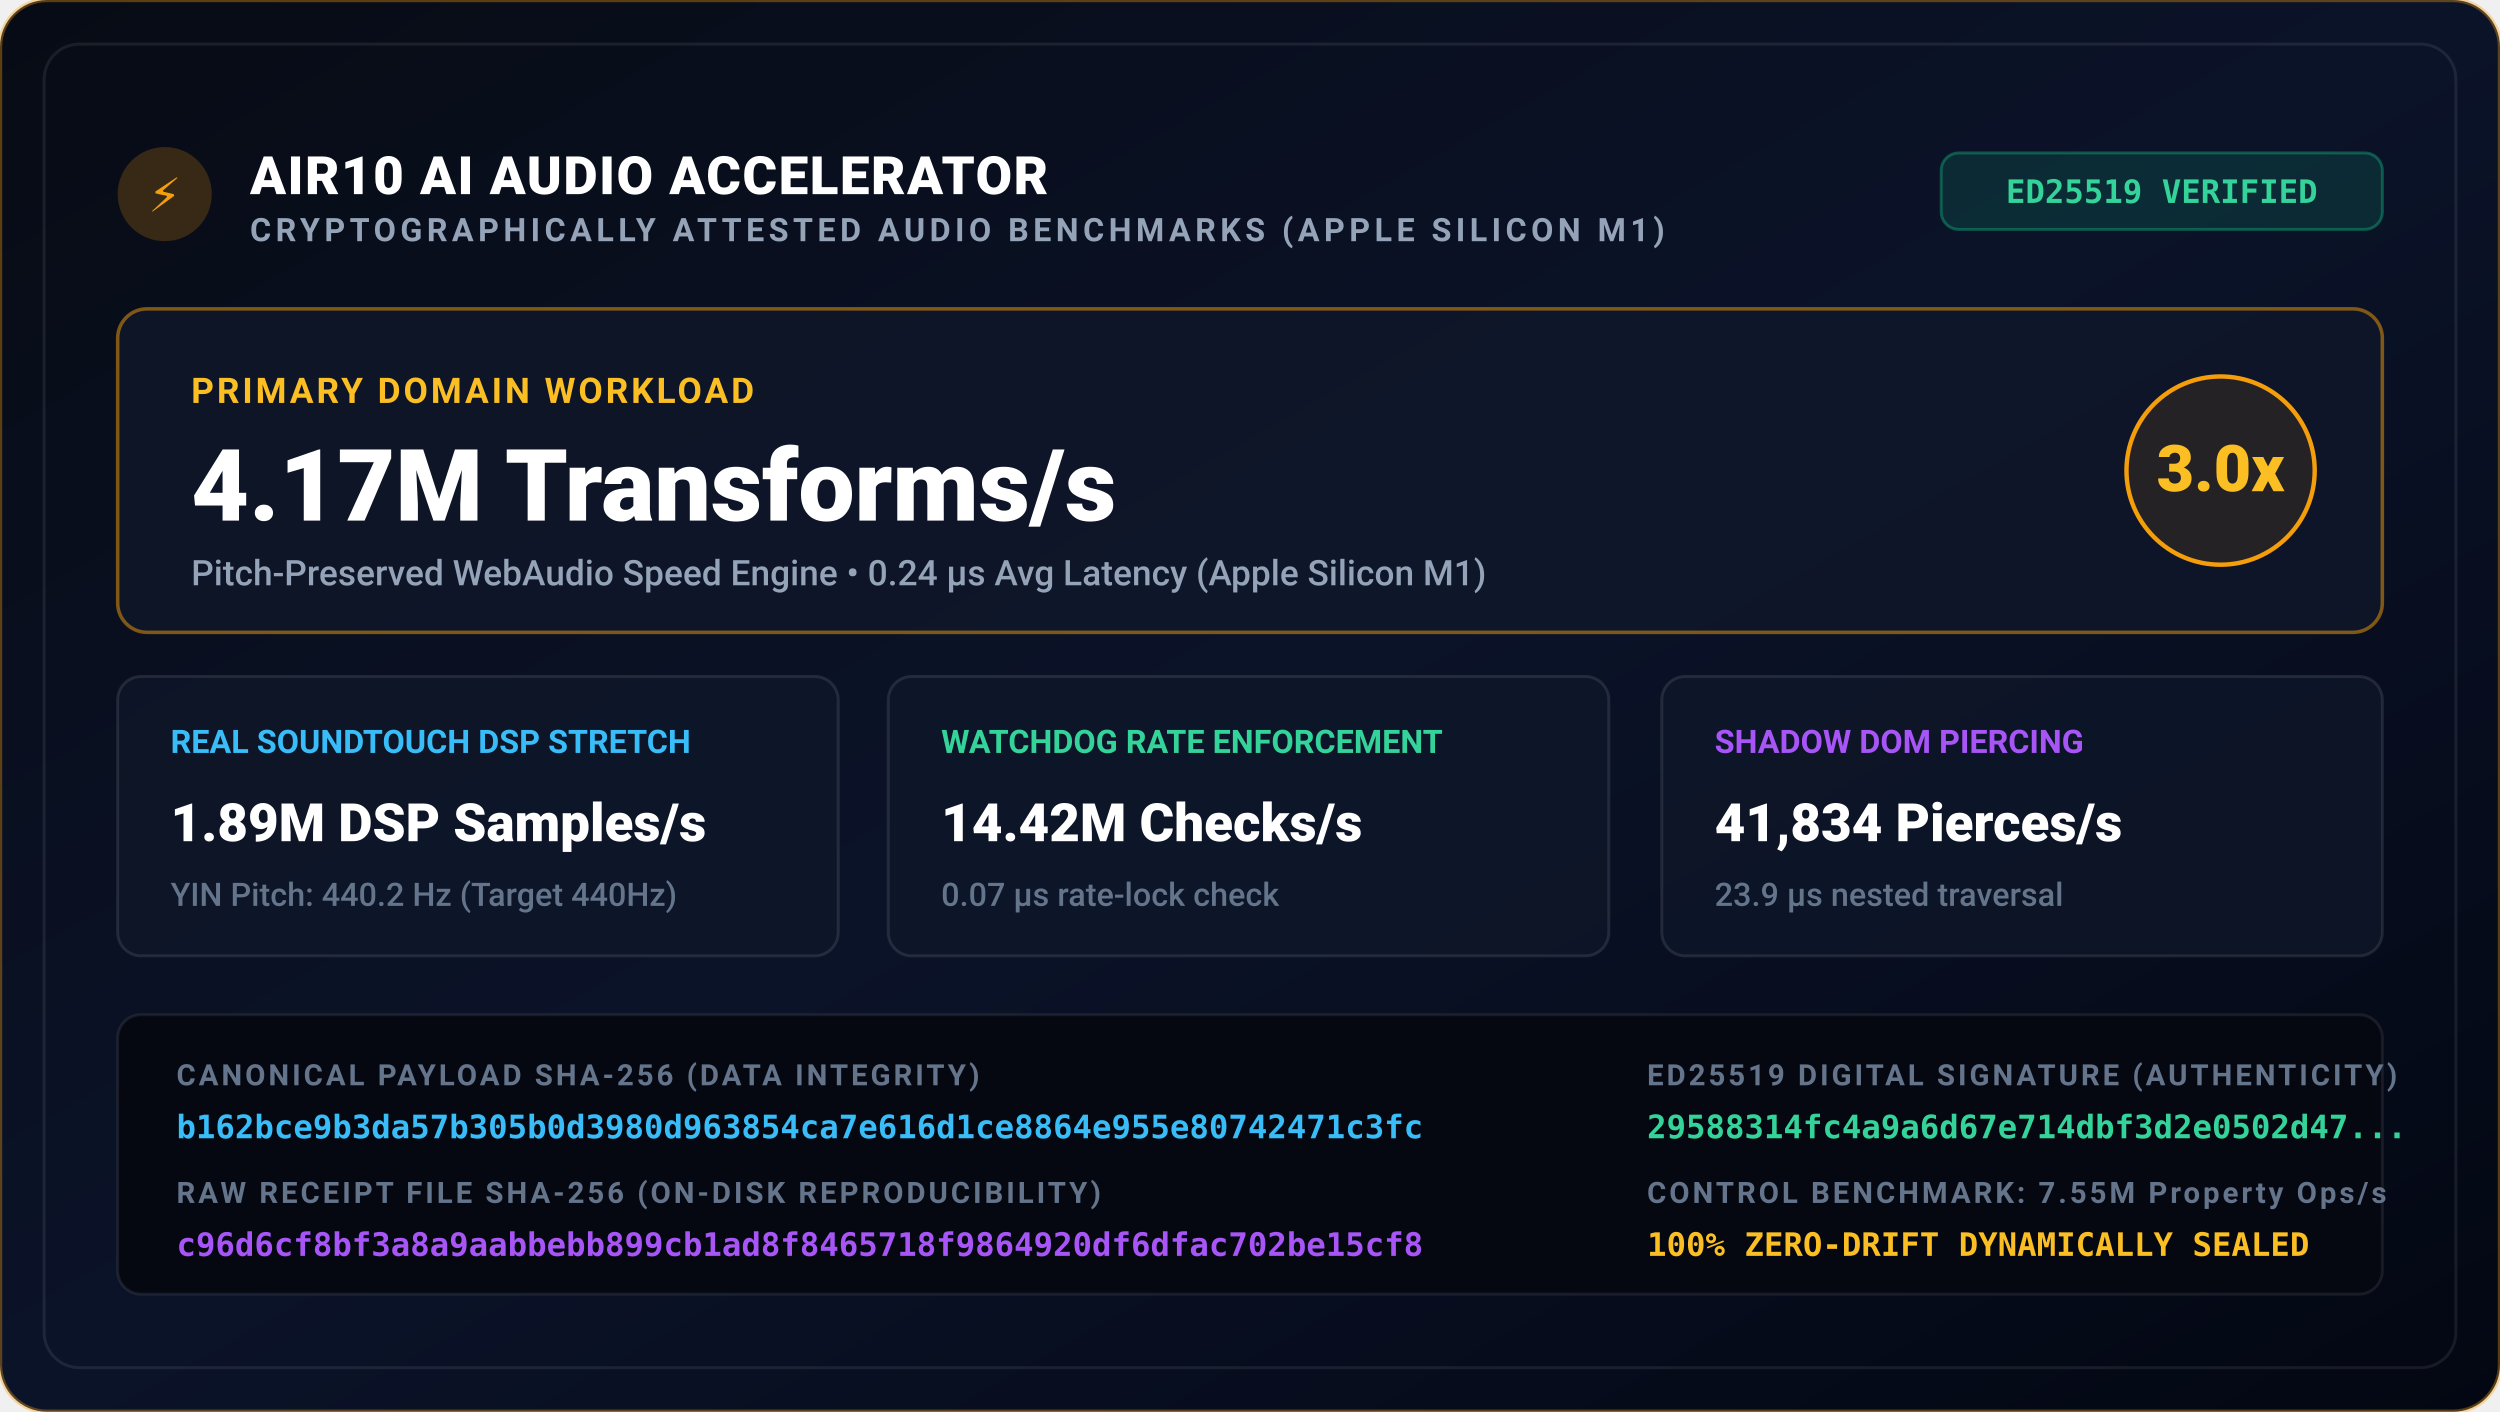
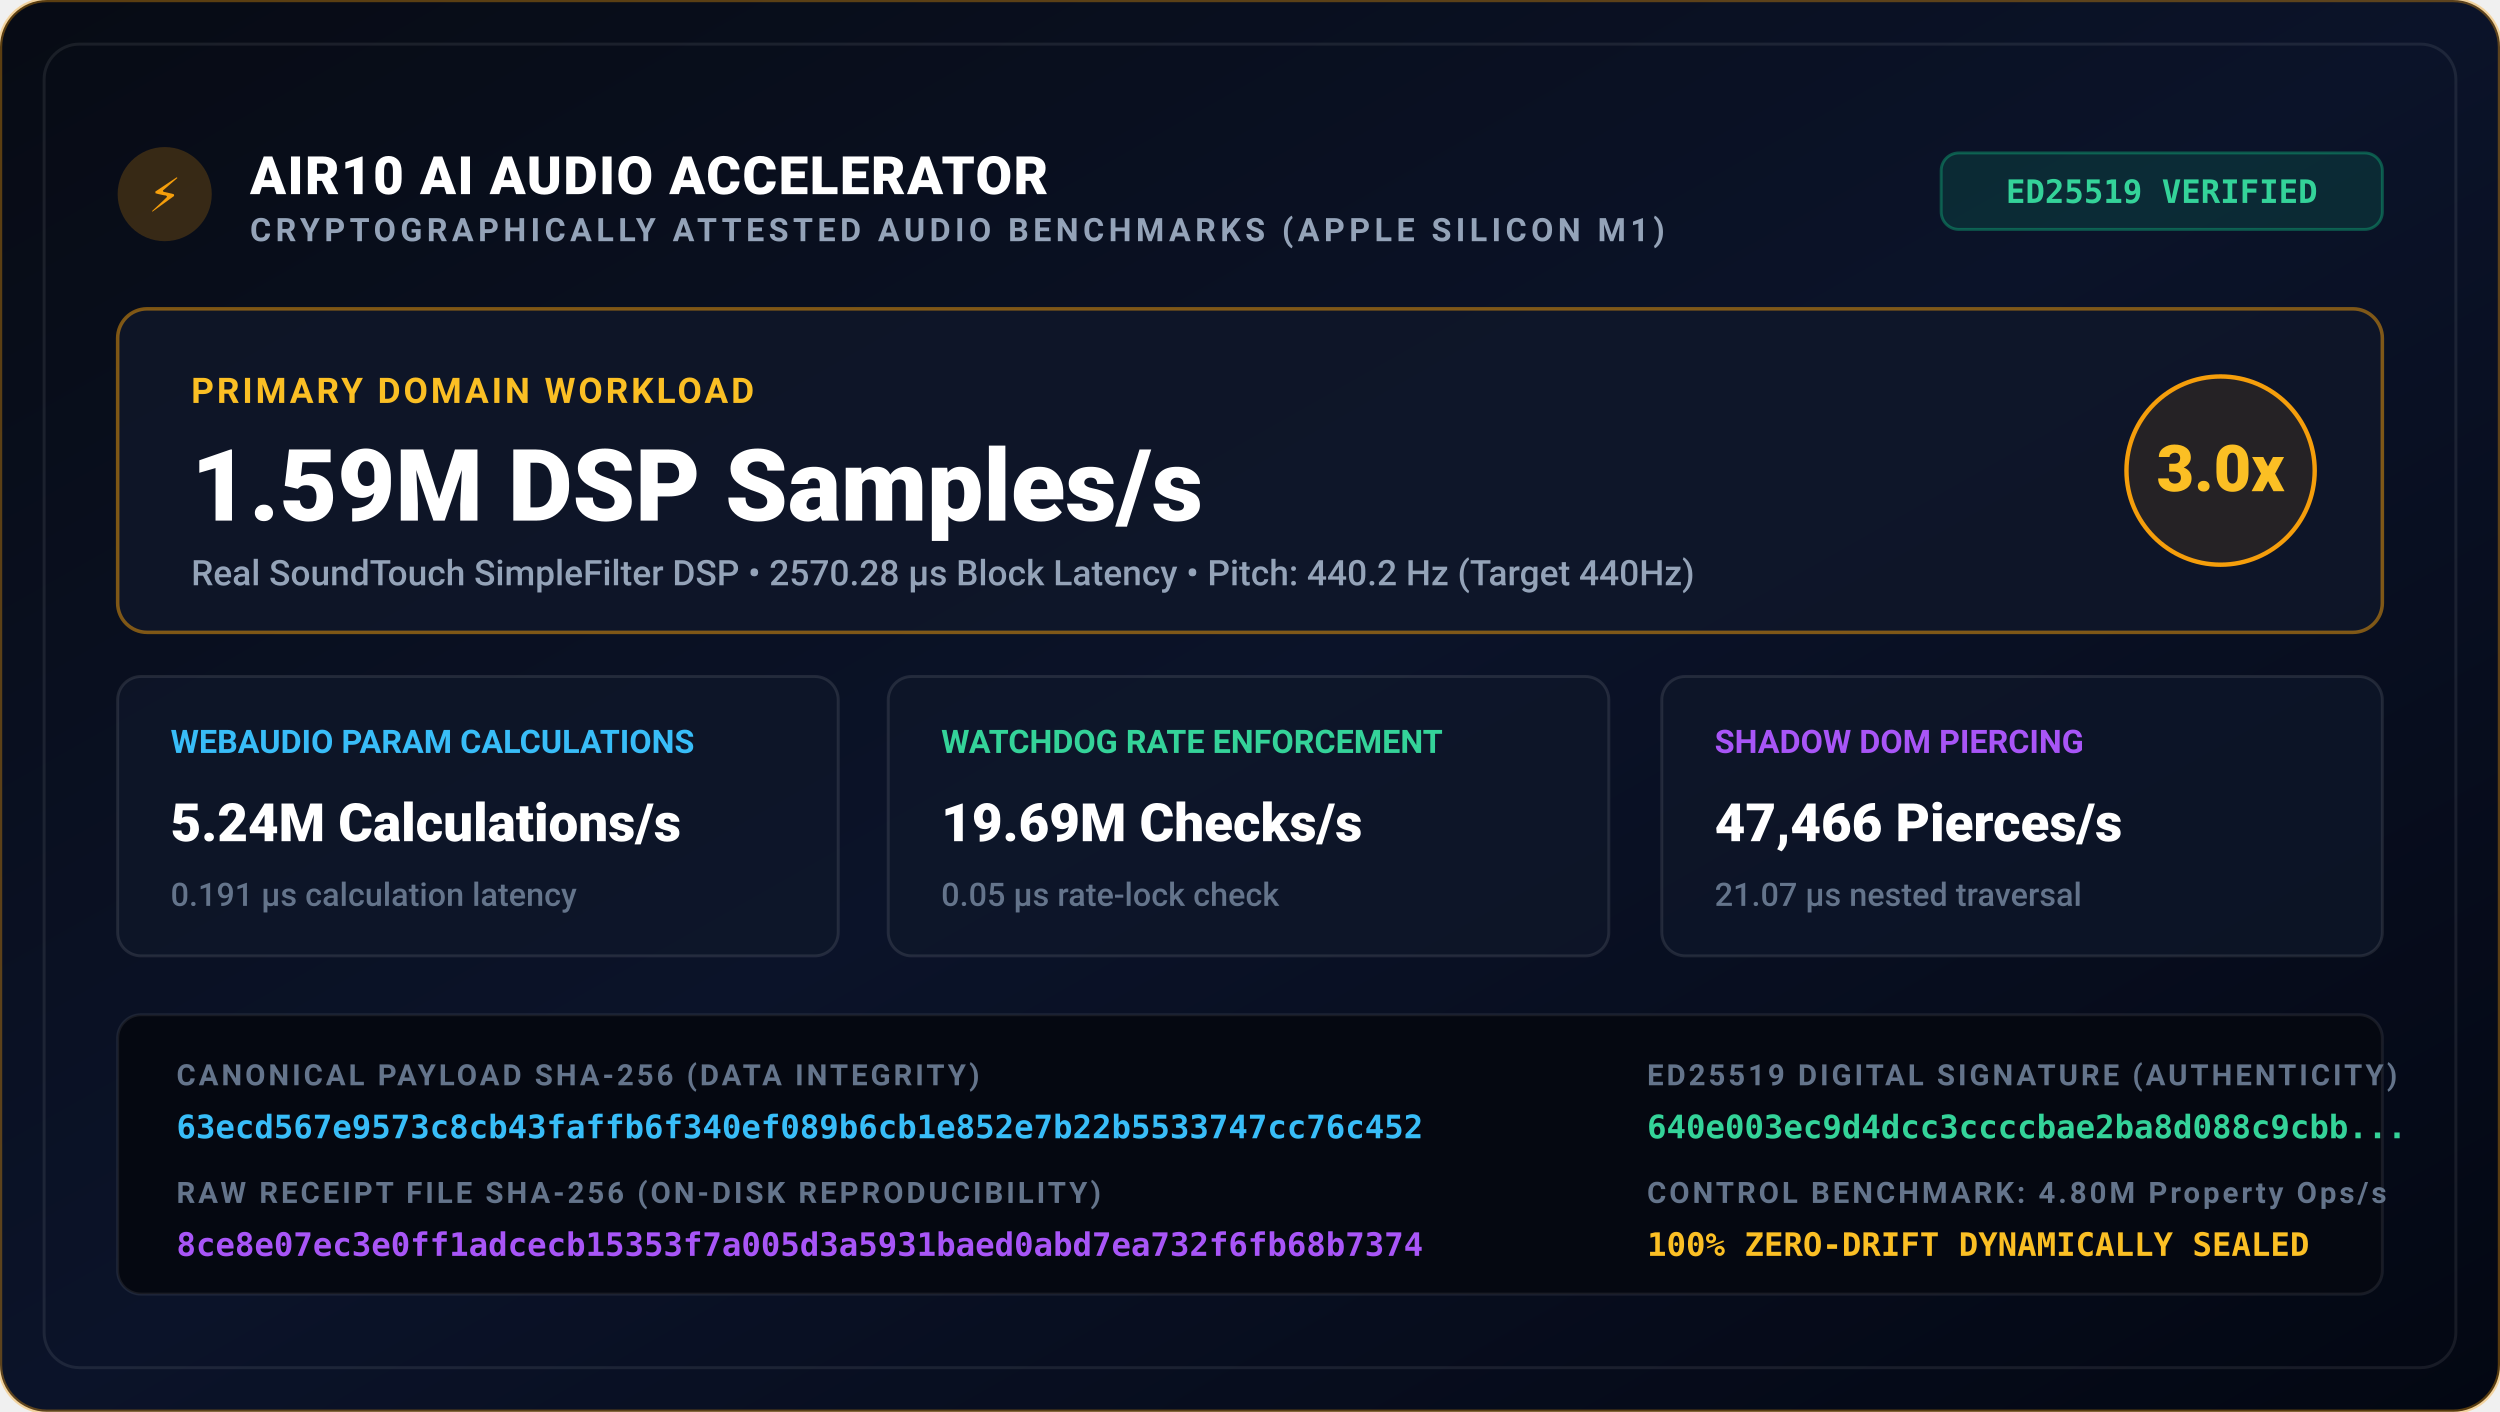
<svg xmlns="http://www.w3.org/2000/svg" viewBox="0 0 850 480" width="100%" height="100%">
  <defs>
    <linearGradient id="bgGrad" x1="0%" y1="0%" x2="100%" y2="100%">
      <stop offset="0%" stop-color="#070b14" />
      <stop offset="50%" stop-color="#0b1329" />
      <stop offset="100%" stop-color="#030712" />
    </linearGradient>
    <linearGradient id="goldGrad" x1="0%" y1="0%" x2="100%" y2="0%">
      <stop offset="0%" stop-color="#f59e0b" />
      <stop offset="100%" stop-color="#fbbf24" />
    </linearGradient>
  </defs>
  <rect width="850" height="480" rx="16" fill="url(#bgGrad)" stroke="#f59e0b" stroke-width="1.5" stroke-opacity="0.35" />
  <rect x="15" y="15" width="820" height="450" rx="12" fill="none" stroke="#ffffff" stroke-width="1" stroke-opacity="0.08" />
  <g transform="translate(40, 50)">
    <circle cx="16" cy="16" r="16" fill="#f59e0b" fill-opacity="0.2" />
    <text x="16" y="22" font-family="-apple-system, BlinkMacSystemFont, 'Segoe UI', Roboto, sans-serif" font-size="16" font-weight="900" fill="#f59e0b" text-anchor="middle">⚡</text>
    <text x="45" y="16" font-family="-apple-system, BlinkMacSystemFont, 'Segoe UI', Roboto, sans-serif" font-size="18" font-weight="800" fill="#ffffff" letter-spacing="0.5">AIR10 AI AUDIO ACCELERATOR</text>
    <text x="45" y="32" font-family="-apple-system, BlinkMacSystemFont, 'Segoe UI', Roboto, sans-serif" font-size="11" font-weight="600" fill="#94a3b8" letter-spacing="1.5">CRYPTOGRAPHICALLY ATTESTED AUDIO BENCHMARKS (APPLE SILICON M1)</text>
    <rect x="620" y="2" width="150" height="26" rx="6" fill="#10b981" fill-opacity="0.15" stroke="#10b981" stroke-opacity="0.4" />
    <text x="695" y="19" font-family="ui-monospace, monospace" font-size="11" font-weight="700" fill="#34d399" text-anchor="middle">ED25519 VERIFIED</text>
  </g>
  <g transform="translate(40, 105)">
    <rect width="770" height="110" rx="10" fill="#0f172a" fill-opacity="0.8" stroke="#f59e0b" stroke-width="1.2" stroke-opacity="0.5" />
    <text x="25" y="32" font-family="-apple-system, BlinkMacSystemFont, 'Segoe UI', Roboto, sans-serif" font-size="12" font-weight="700" fill="#fbbf24" letter-spacing="1">PRIMARY DOMAIN WORKLOAD</text>
-     <text x="25" y="72" font-family="-apple-system, BlinkMacSystemFont, 'Segoe UI', Roboto, sans-serif" font-size="34" font-weight="900" fill="#ffffff">4.17M Transforms/s</text>
-     <text x="25" y="94" font-family="-apple-system, BlinkMacSystemFont, 'Segoe UI', Roboto, sans-serif" font-size="12" font-weight="500" fill="#94a3b8">Pitch-Preserved WebAudio Speed Engine • 0.24 µs Avg Latency (Apple Silicon M1)</text>
+     <text x="25" y="72" font-family="-apple-system, BlinkMacSystemFont, 'Segoe UI', Roboto, sans-serif" font-size="34" font-weight="900" fill="#ffffff">1.59M DSP Samples/s</text>
+     <text x="25" y="94" font-family="-apple-system, BlinkMacSystemFont, 'Segoe UI', Roboto, sans-serif" font-size="12" font-weight="500" fill="#94a3b8">Real SoundTouch SimpleFilter DSP • 2570.28 µs Block Latency • Pitch: 440.2 Hz (Target 440Hz)</text>
    <circle cx="715" cy="55" r="32" fill="#f59e0b" fill-opacity="0.1" stroke="#f59e0b" stroke-width="1.5" />
    <text x="715" y="62" font-family="-apple-system, BlinkMacSystemFont, 'Segoe UI', Roboto, sans-serif" font-size="22" font-weight="900" fill="#fbbf24" text-anchor="middle">3.0x</text>
  </g>
  <g transform="translate(40, 230)">
    <rect x="0" y="0" width="245" height="95" rx="8" fill="#0f172a" fill-opacity="0.7" stroke="#ffffff" stroke-opacity="0.1" />
-     <text x="18" y="26" font-family="-apple-system, BlinkMacSystemFont, 'Segoe UI', Roboto, sans-serif" font-size="11" font-weight="700" fill="#38bdf8">REAL SOUNDTOUCH DSP STRETCH</text>
-     <text x="18" y="56" font-family="-apple-system, BlinkMacSystemFont, 'Segoe UI', Roboto, sans-serif" font-size="18" font-weight="800" fill="#ffffff">1.89M DSP Samples/s</text>
-     <text x="18" y="78" font-family="-apple-system, BlinkMacSystemFont, 'Segoe UI', Roboto, sans-serif" font-size="11" font-weight="500" fill="#64748b">YIN Pitch: 440.2 Hz (Target 440Hz)</text>
+     <text x="18" y="26" font-family="-apple-system, BlinkMacSystemFont, 'Segoe UI', Roboto, sans-serif" font-size="11" font-weight="700" fill="#38bdf8">WEBAUDIO PARAM CALCULATIONS</text>
+     <text x="18" y="56" font-family="-apple-system, BlinkMacSystemFont, 'Segoe UI', Roboto, sans-serif" font-size="18" font-weight="800" fill="#ffffff">5.24M Calculations/s</text>
+     <text x="18" y="78" font-family="-apple-system, BlinkMacSystemFont, 'Segoe UI', Roboto, sans-serif" font-size="11" font-weight="500" fill="#64748b">0.191 µs calculation latency</text>
    <rect x="262" y="0" width="245" height="95" rx="8" fill="#0f172a" fill-opacity="0.7" stroke="#ffffff" stroke-opacity="0.1" />
    <text x="280" y="26" font-family="-apple-system, BlinkMacSystemFont, 'Segoe UI', Roboto, sans-serif" font-size="11" font-weight="700" fill="#34d399">WATCHDOG RATE ENFORCEMENT</text>
-     <text x="280" y="56" font-family="-apple-system, BlinkMacSystemFont, 'Segoe UI', Roboto, sans-serif" font-size="18" font-weight="800" fill="#ffffff">14.42M Checks/s</text>
-     <text x="280" y="78" font-family="-apple-system, BlinkMacSystemFont, 'Segoe UI', Roboto, sans-serif" font-size="11" font-weight="500" fill="#64748b">0.07 µs rate-lock check</text>
+     <text x="280" y="56" font-family="-apple-system, BlinkMacSystemFont, 'Segoe UI', Roboto, sans-serif" font-size="18" font-weight="800" fill="#ffffff">19.69M Checks/s</text>
+     <text x="280" y="78" font-family="-apple-system, BlinkMacSystemFont, 'Segoe UI', Roboto, sans-serif" font-size="11" font-weight="500" fill="#64748b">0.05 µs rate-lock check</text>
    <rect x="525" y="0" width="245" height="95" rx="8" fill="#0f172a" fill-opacity="0.7" stroke="#ffffff" stroke-opacity="0.1" />
    <text x="543" y="26" font-family="-apple-system, BlinkMacSystemFont, 'Segoe UI', Roboto, sans-serif" font-size="11" font-weight="700" fill="#a855f7">SHADOW DOM PIERCING</text>
-     <text x="543" y="56" font-family="-apple-system, BlinkMacSystemFont, 'Segoe UI', Roboto, sans-serif" font-size="18" font-weight="800" fill="#ffffff">41,834 Pierces/s</text>
-     <text x="543" y="78" font-family="-apple-system, BlinkMacSystemFont, 'Segoe UI', Roboto, sans-serif" font-size="11" font-weight="500" fill="#64748b">23.9 µs nested traversal</text>
+     <text x="543" y="56" font-family="-apple-system, BlinkMacSystemFont, 'Segoe UI', Roboto, sans-serif" font-size="18" font-weight="800" fill="#ffffff">47,466 Pierces/s</text>
+     <text x="543" y="78" font-family="-apple-system, BlinkMacSystemFont, 'Segoe UI', Roboto, sans-serif" font-size="11" font-weight="500" fill="#64748b">21.07 µs nested traversal</text>
  </g>
  <g transform="translate(40, 345)">
    <rect width="770" height="95" rx="8" fill="#050811" stroke="#ffffff" stroke-opacity="0.08" />
    <text x="20" y="24" font-family="-apple-system, BlinkMacSystemFont, 'Segoe UI', Roboto, sans-serif" font-size="10" font-weight="700" fill="#64748b" letter-spacing="1">CANONICAL PAYLOAD SHA-256 (DATA INTEGRITY)</text>
-     <text x="20" y="42" font-family="ui-monospace, monospace" font-size="11" font-weight="600" fill="#38bdf8">b162bce9b3da57b305b0d3980d963854ca7e616d1ce8864e955e80742471c3fc</text>
+     <text x="20" y="42" font-family="ui-monospace, monospace" font-size="11" font-weight="600" fill="#38bdf8">63ecd567e9573c8cb43faffb6f340ef089b6cb1e852e7b22b5533747cc76c452</text>
    <text x="20" y="64" font-family="-apple-system, BlinkMacSystemFont, 'Segoe UI', Roboto, sans-serif" font-size="10" font-weight="700" fill="#64748b" letter-spacing="1">RAW RECEIPT FILE SHA-256 (ON-DISK REPRODUCIBILITY)</text>
-     <text x="20" y="82" font-family="ui-monospace, monospace" font-size="11" font-weight="600" fill="#a855f7">c96d6cf8bf3a8a9aabbebb899cb1ad8f8465718f9864920df6dfac702be15cf8</text>
+     <text x="20" y="82" font-family="ui-monospace, monospace" font-size="11" font-weight="600" fill="#a855f7">8ce8e07ec3e0ff1adcecb15353f7a005d3a5931baed0abd7ea732f6fb68b7374</text>
    <text x="520" y="24" font-family="-apple-system, BlinkMacSystemFont, 'Segoe UI', Roboto, sans-serif" font-size="10" font-weight="700" fill="#64748b" letter-spacing="1">ED25519 DIGITAL SIGNATURE (AUTHENTICITY)</text>
-     <text x="520" y="42" font-family="ui-monospace, monospace" font-size="11" font-weight="600" fill="#34d399">29588314fc4a9a6d67e714dbf3d2e0502d47...</text>
-     <text x="520" y="64" font-family="-apple-system, BlinkMacSystemFont, 'Segoe UI', Roboto, sans-serif" font-size="10" font-weight="700" fill="#64748b" letter-spacing="1">CONTROL BENCHMARK: 7.55M Property Ops/s</text>
+     <text x="520" y="42" font-family="ui-monospace, monospace" font-size="11" font-weight="600" fill="#34d399">640e003ec9d4dcc3ccccbae2ba8d088c9cbb...</text>
+     <text x="520" y="64" font-family="-apple-system, BlinkMacSystemFont, 'Segoe UI', Roboto, sans-serif" font-size="10" font-weight="700" fill="#64748b" letter-spacing="1">CONTROL BENCHMARK: 4.80M Property Ops/s</text>
    <text x="520" y="82" font-family="ui-monospace, monospace" font-size="11" font-weight="700" fill="#fbbf24">100% ZERO-DRIFT DYNAMICALLY SEALED</text>
  </g>
</svg>
